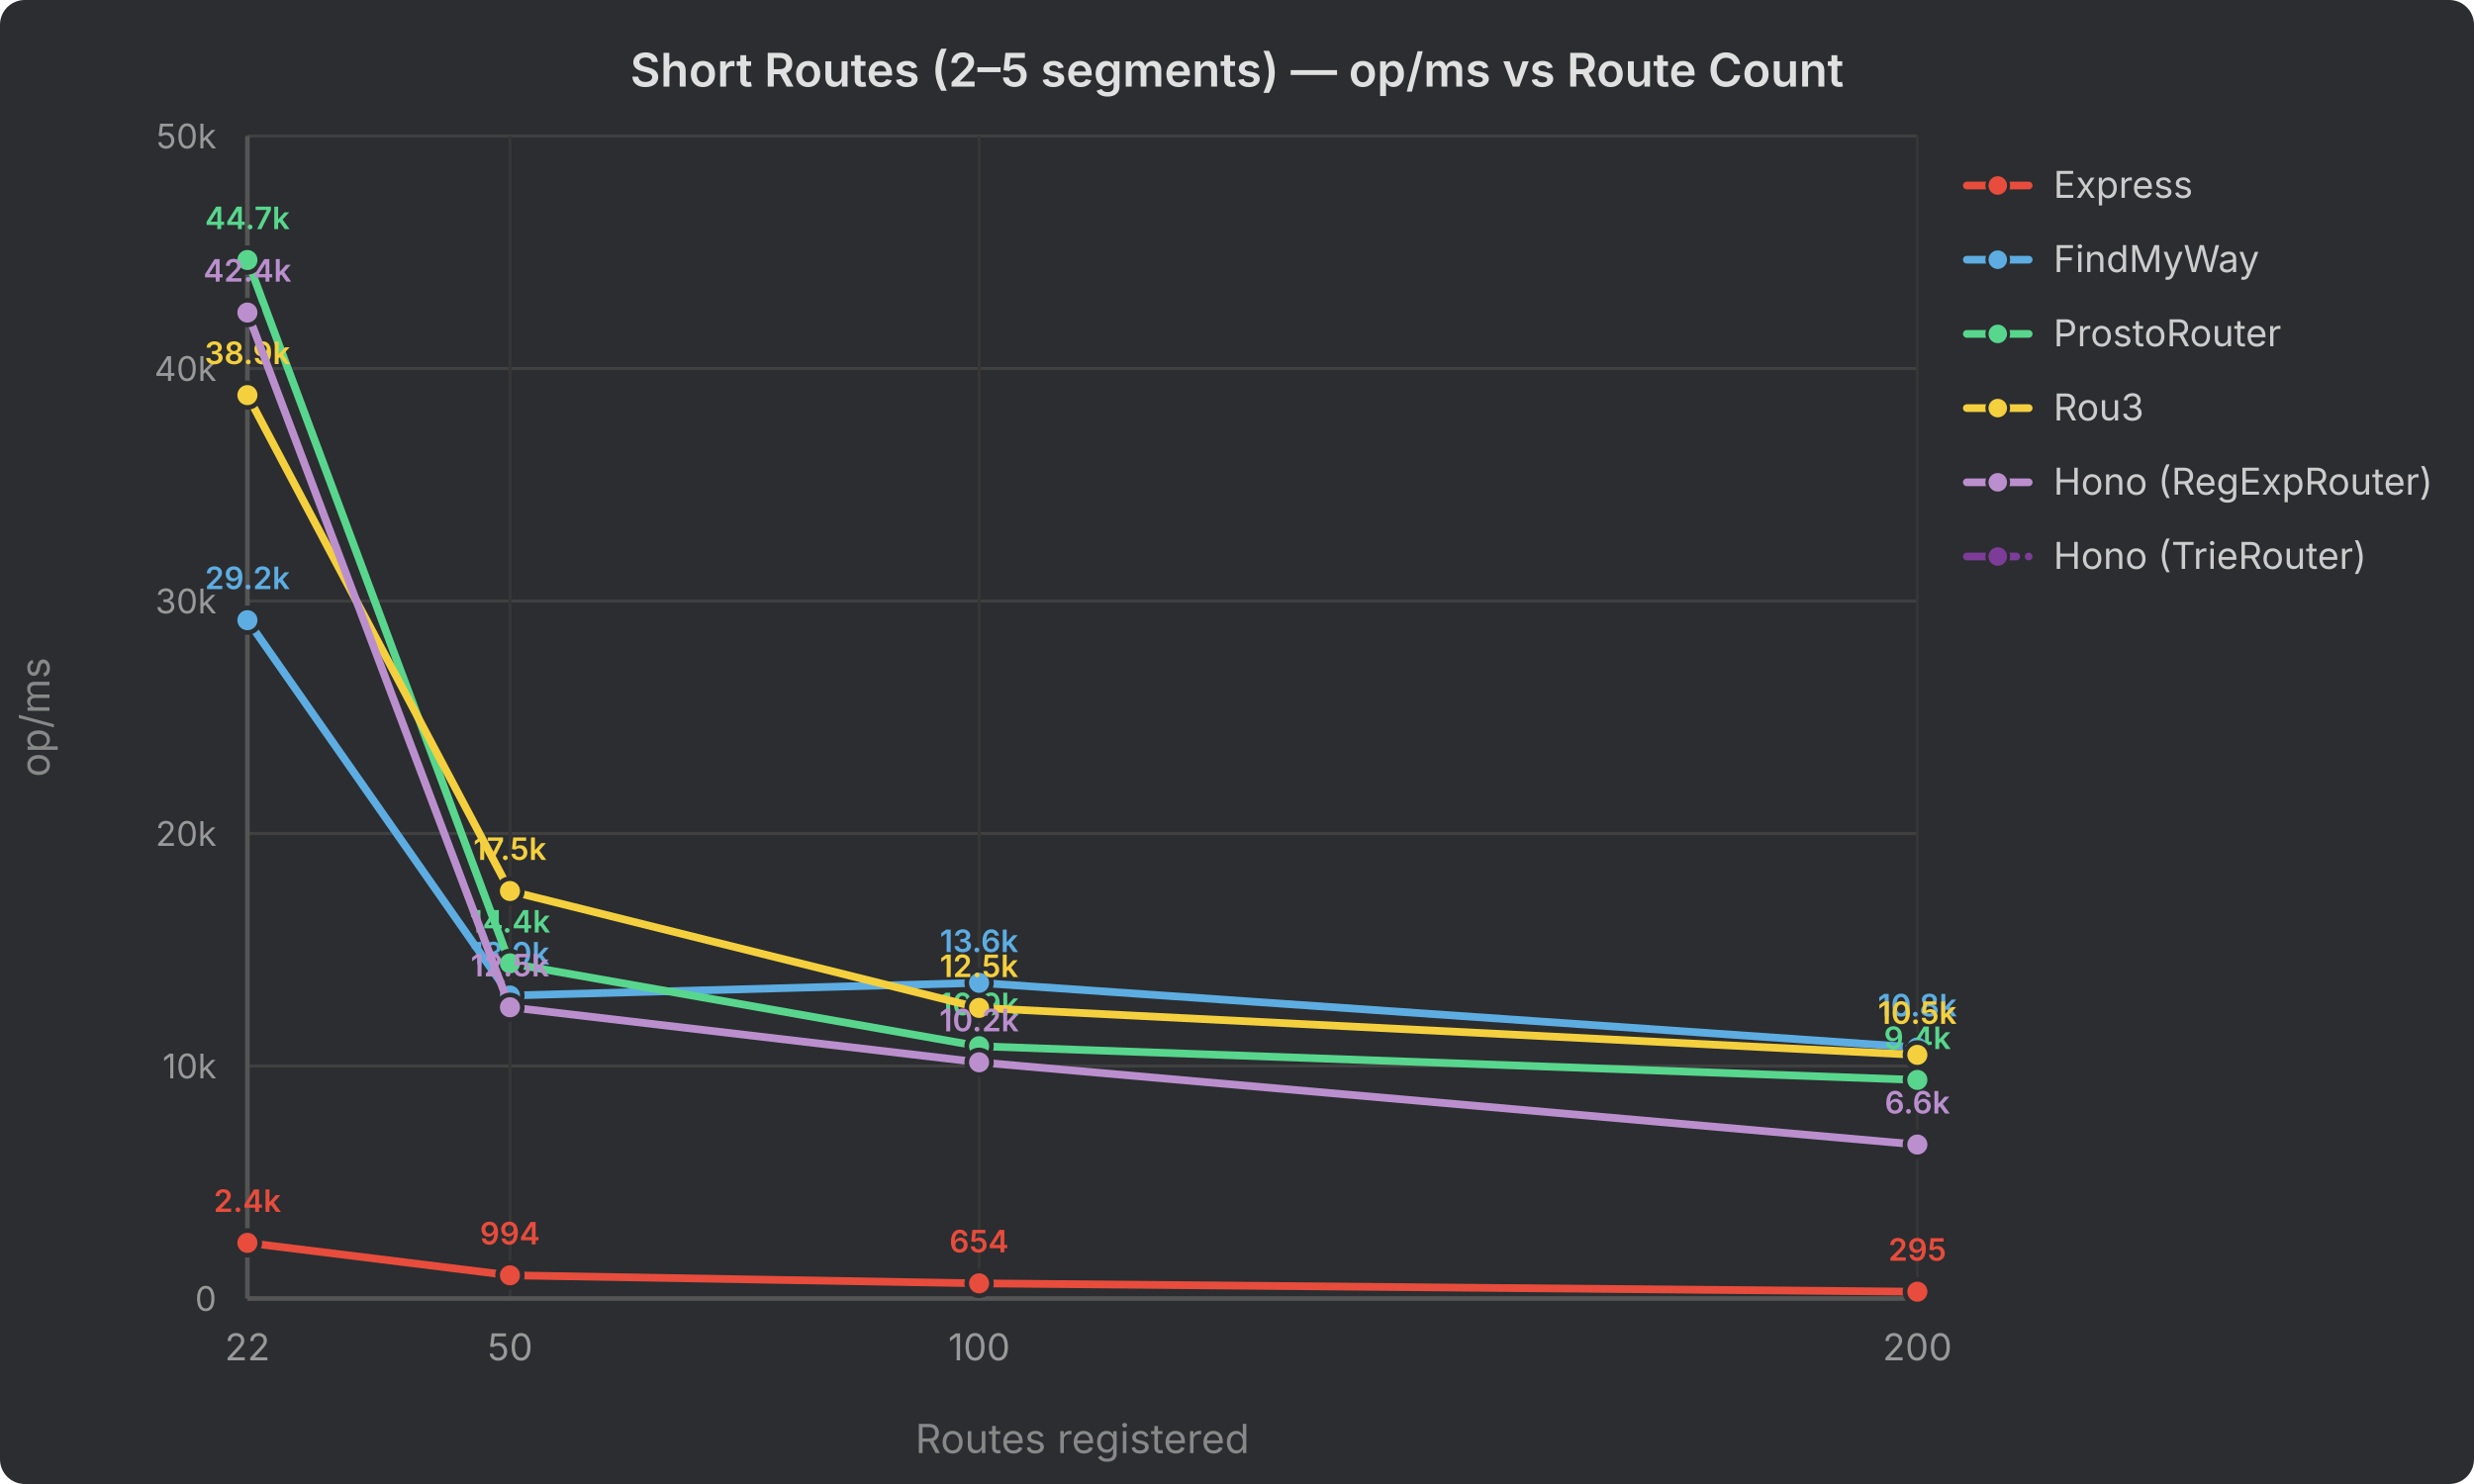
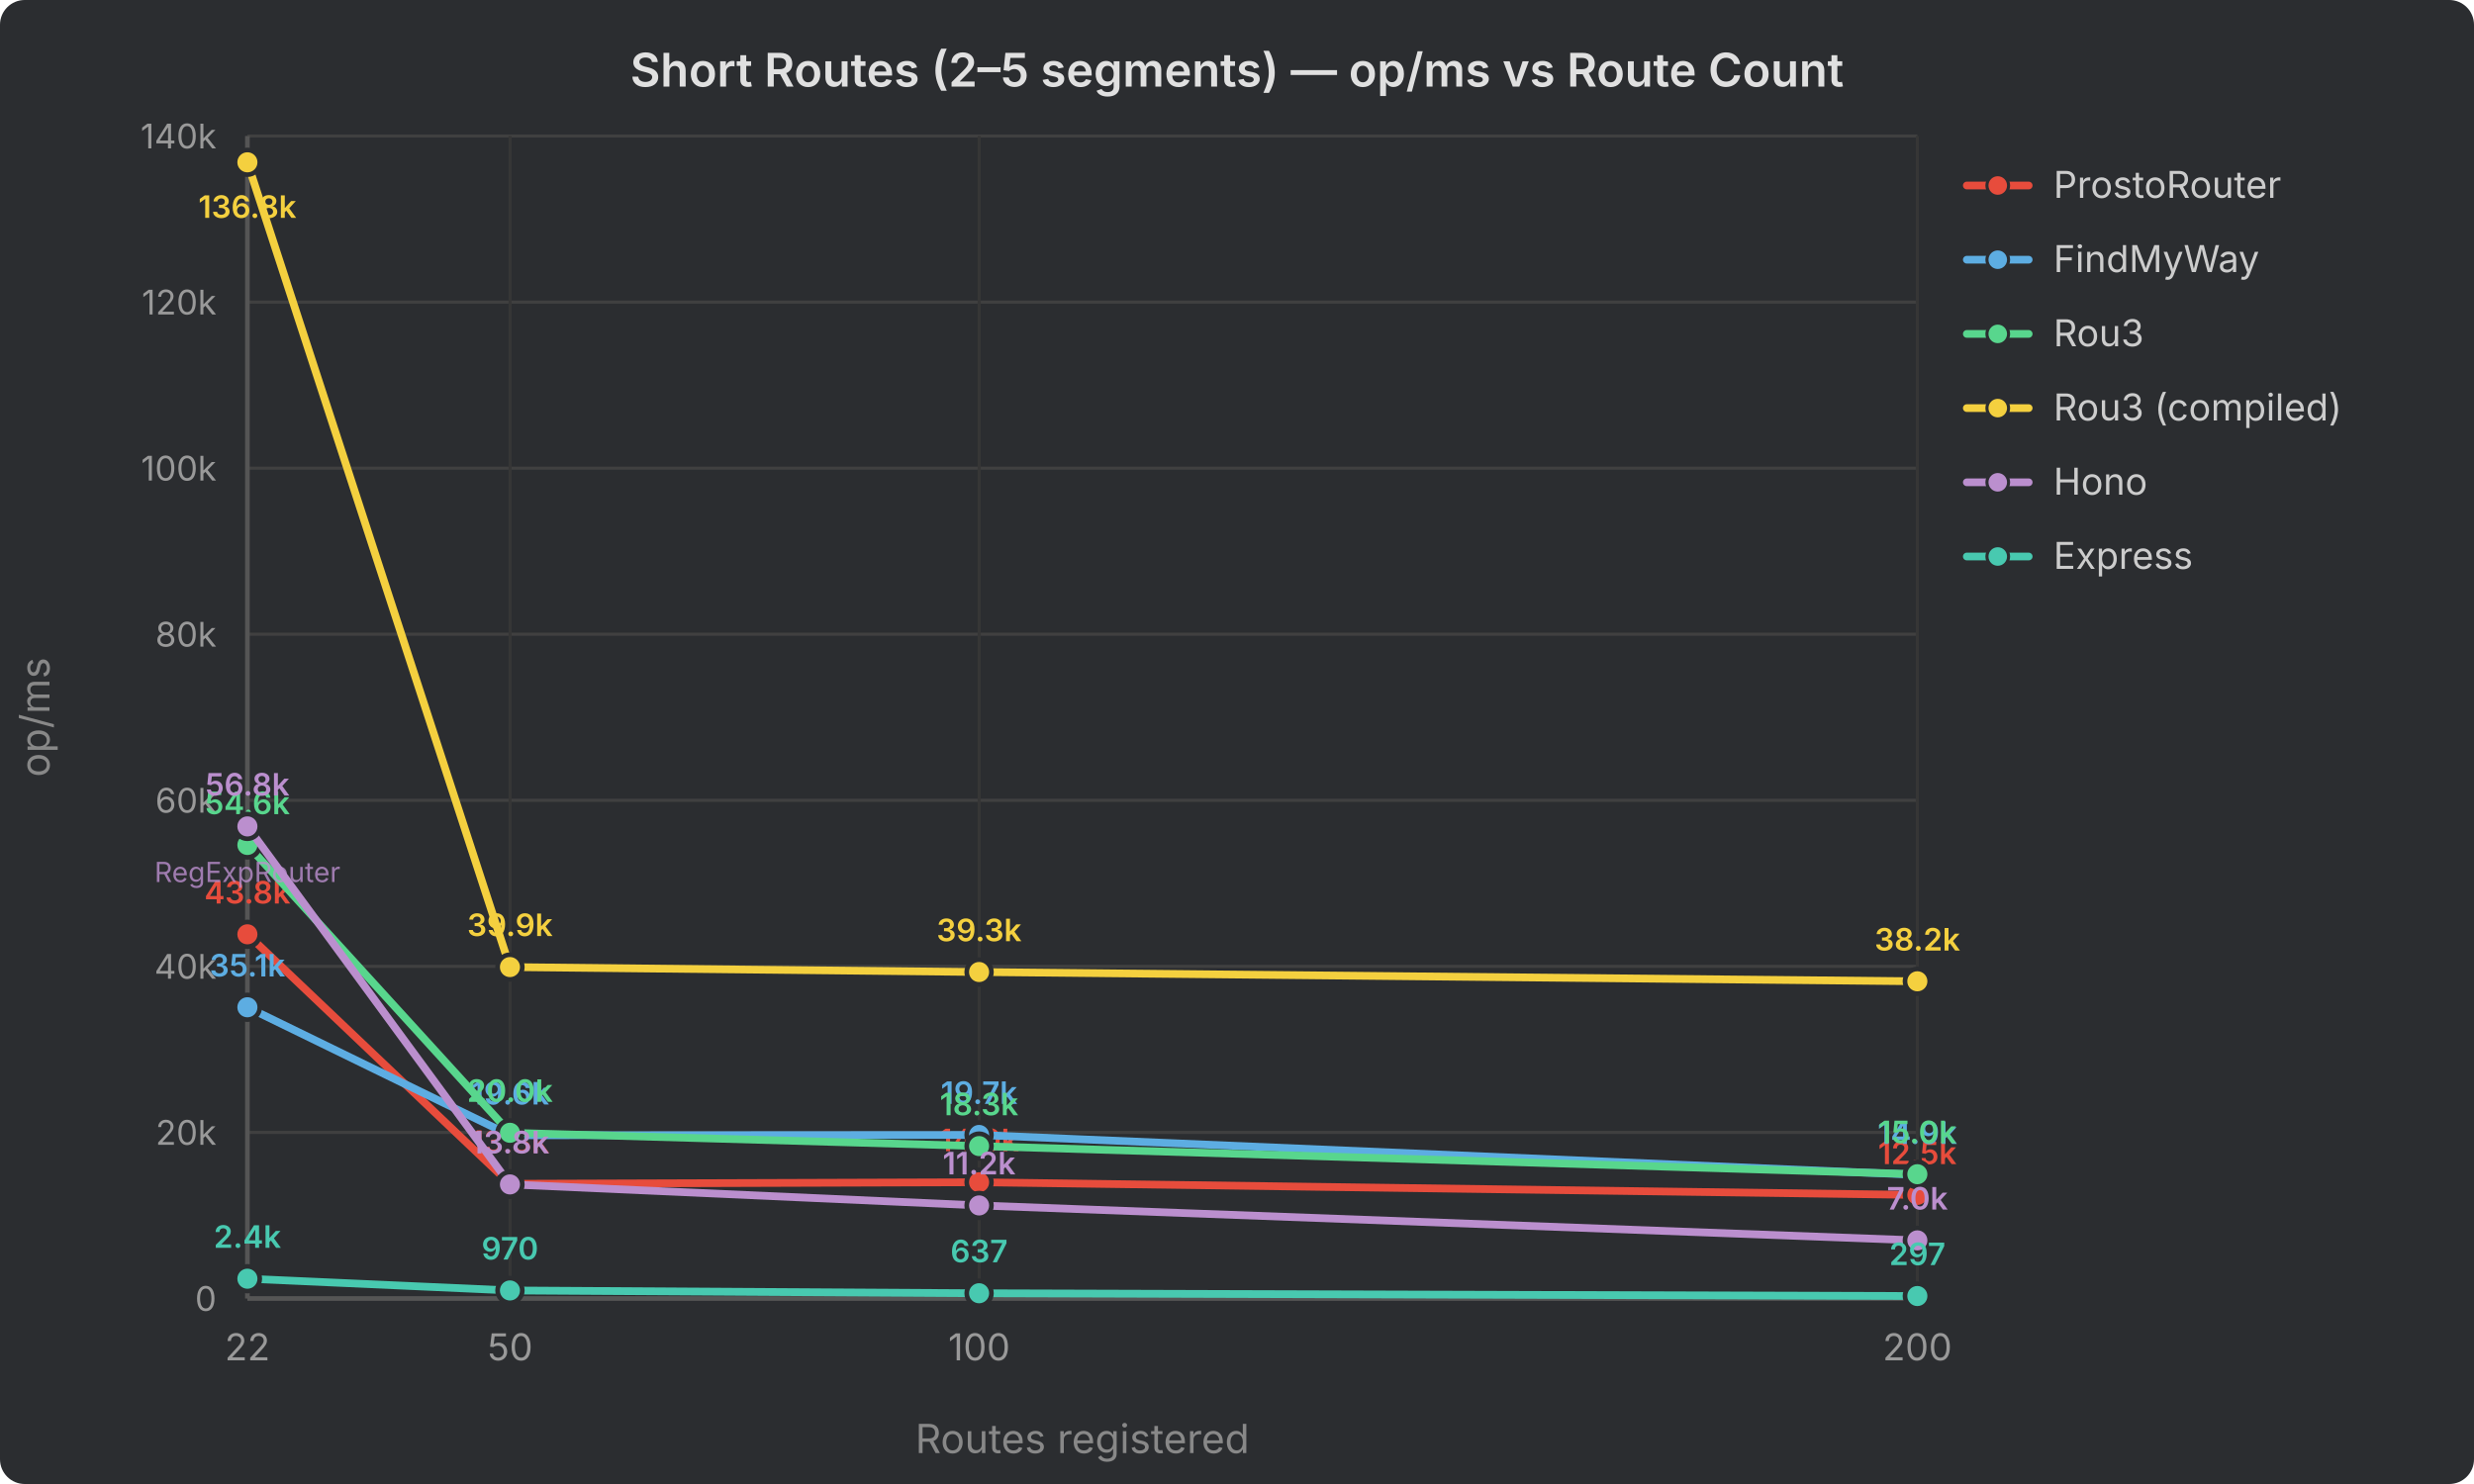
<svg xmlns="http://www.w3.org/2000/svg" viewBox="0 0 800 480" font-family="system-ui,-apple-system,sans-serif" font-size="12">
  <rect width="800" height="480" fill="#2b2d30" rx="8" />
  <text x="400" y="28" text-anchor="middle" font-size="15" font-weight="600" fill="#e0e0e0">Short Routes (2–5 segments) — op/ms vs Route Count</text>
  <line x1="80" y1="420" x2="620" y2="420" stroke="#404040" stroke-width="1" />
  <text x="70" y="424" text-anchor="end" fill="#999" font-size="11">0</text>
-   <line x1="80" y1="344.8" x2="620" y2="344.8" stroke="#404040" stroke-width="1" />
-   <text x="70" y="348.8" text-anchor="end" fill="#999" font-size="11">10k</text>
-   <line x1="80" y1="269.6" x2="620" y2="269.6" stroke="#404040" stroke-width="1" />
-   <text x="70" y="273.6" text-anchor="end" fill="#999" font-size="11">20k</text>
-   <line x1="80" y1="194.4" x2="620" y2="194.4" stroke="#404040" stroke-width="1" />
-   <text x="70" y="198.4" text-anchor="end" fill="#999" font-size="11">30k</text>
-   <line x1="80" y1="119.2" x2="620" y2="119.2" stroke="#404040" stroke-width="1" />
-   <text x="70" y="123.2" text-anchor="end" fill="#999" font-size="11">40k</text>
+   <line x1="80" y1="366.286" x2="620" y2="366.286" stroke="#404040" stroke-width="1" />
+   <text x="70" y="370.286" text-anchor="end" fill="#999" font-size="11">20k</text>
+   <line x1="80" y1="312.571" x2="620" y2="312.571" stroke="#404040" stroke-width="1" />
+   <text x="70" y="316.571" text-anchor="end" fill="#999" font-size="11">40k</text>
+   <line x1="80" y1="258.857" x2="620" y2="258.857" stroke="#404040" stroke-width="1" />
+   <text x="70" y="262.857" text-anchor="end" fill="#999" font-size="11">60k</text>
+   <line x1="80" y1="205.143" x2="620" y2="205.143" stroke="#404040" stroke-width="1" />
+   <text x="70" y="209.143" text-anchor="end" fill="#999" font-size="11">80k</text>
+   <line x1="80" y1="151.429" x2="620" y2="151.429" stroke="#404040" stroke-width="1" />
+   <text x="70" y="155.429" text-anchor="end" fill="#999" font-size="11">100k</text>
+   <line x1="80" y1="97.714" x2="620" y2="97.714" stroke="#404040" stroke-width="1" />
+   <text x="70" y="101.714" text-anchor="end" fill="#999" font-size="11">120k</text>
  <line x1="80" y1="44" x2="620" y2="44" stroke="#404040" stroke-width="1" />
-   <text x="70" y="48" text-anchor="end" fill="#999" font-size="11">50k</text>
+   <text x="70" y="48" text-anchor="end" fill="#999" font-size="11">140k</text>
  <line x1="80" y1="44" x2="80" y2="420" stroke="#363636" stroke-width="1" />
  <text x="80" y="440" text-anchor="middle" fill="#999">22</text>
  <line x1="164.944" y1="44" x2="164.944" y2="420" stroke="#363636" stroke-width="1" />
  <text x="164.944" y="440" text-anchor="middle" fill="#999">50</text>
  <line x1="316.629" y1="44" x2="316.629" y2="420" stroke="#363636" stroke-width="1" />
  <text x="316.629" y="440" text-anchor="middle" fill="#999">100</text>
  <line x1="620" y1="44" x2="620" y2="420" stroke="#363636" stroke-width="1" />
  <text x="620" y="440" text-anchor="middle" fill="#999">200</text>
  <text x="350" y="470" text-anchor="middle" fill="#888" font-size="13">Routes registered</text>
  <text x="16" y="232" text-anchor="middle" fill="#888" font-size="13" transform="rotate(-90,16,232)">op/ms</text>
  <line x1="80" y1="44" x2="80" y2="420" stroke="#555" stroke-width="1.5" />
  <line x1="80" y1="420" x2="620" y2="420" stroke="#555" stroke-width="1.5" />
-   <path d="M80.0,402.0 L164.9,412.5 L316.6,415.1 L620.0,417.8" fill="none" stroke="#e74c3c" stroke-width="2.5" stroke-linejoin="round" stroke-linecap="round" />
-   <circle cx="80.0" cy="402.0" r="4" fill="#e74c3c" stroke="#2b2d30" stroke-width="1.5" />
-   <text x="80.0" y="392.005" text-anchor="middle" fill="#e74c3c" font-size="10" font-weight="600">2.4k</text>
-   <circle cx="164.9" cy="412.5" r="4" fill="#e74c3c" stroke="#2b2d30" stroke-width="1.5" />
-   <text x="164.9" y="402.525" text-anchor="middle" fill="#e74c3c" font-size="10" font-weight="600">994</text>
-   <circle cx="316.6" cy="415.1" r="4" fill="#e74c3c" stroke="#2b2d30" stroke-width="1.5" />
-   <text x="316.6" y="405.082" text-anchor="middle" fill="#e74c3c" font-size="10" font-weight="600">654</text>
-   <circle cx="620.0" cy="417.8" r="4" fill="#e74c3c" stroke="#2b2d30" stroke-width="1.5" />
-   <text x="620.0" y="407.782" text-anchor="middle" fill="#e74c3c" font-size="10" font-weight="600">295</text>
-   <path d="M80.0,200.6 L164.9,322.0 L316.6,317.9 L620.0,338.8" fill="none" stroke="#5dade2" stroke-width="2.5" stroke-linejoin="round" stroke-linecap="round" />
-   <circle cx="80.0" cy="200.6" r="4" fill="#5dade2" stroke="#2b2d30" stroke-width="1.5" />
-   <text x="80.0" y="190.551" text-anchor="middle" fill="#5dade2" font-size="10" font-weight="600">29.2k</text>
-   <circle cx="164.9" cy="322.0" r="4" fill="#5dade2" stroke="#2b2d30" stroke-width="1.5" />
-   <text x="164.9" y="311.954" text-anchor="middle" fill="#5dade2" font-size="10" font-weight="600">13.0k</text>
-   <circle cx="316.6" cy="317.9" r="4" fill="#5dade2" stroke="#2b2d30" stroke-width="1.5" />
-   <text x="316.6" y="307.946" text-anchor="middle" fill="#5dade2" font-size="10" font-weight="600">13.6k</text>
-   <circle cx="620.0" cy="338.8" r="4" fill="#5dade2" stroke="#2b2d30" stroke-width="1.5" />
-   <text x="620.0" y="328.754" text-anchor="middle" fill="#5dade2" font-size="10" font-weight="600">10.8k</text>
-   <path d="M80.0,84.1 L164.9,311.6 L316.6,338.4 L620.0,349.3" fill="none" stroke="#58d68d" stroke-width="2.5" stroke-linejoin="round" stroke-linecap="round" />
-   <circle cx="80.0" cy="84.1" r="4" fill="#58d68d" stroke="#2b2d30" stroke-width="1.5" />
-   <text x="80.0" y="74.119" text-anchor="middle" fill="#58d68d" font-size="10" font-weight="600">44.7k</text>
-   <circle cx="164.9" cy="311.6" r="4" fill="#58d68d" stroke="#2b2d30" stroke-width="1.5" />
-   <text x="164.9" y="301.629" text-anchor="middle" fill="#58d68d" font-size="10" font-weight="600">14.4k</text>
-   <circle cx="316.6" cy="338.4" r="4" fill="#58d68d" stroke="#2b2d30" stroke-width="1.5" />
-   <text x="316.6" y="328.37" text-anchor="middle" fill="#58d68d" font-size="10" font-weight="600">10.9k</text>
-   <circle cx="620.0" cy="349.3" r="4" fill="#58d68d" stroke="#2b2d30" stroke-width="1.5" />
-   <text x="620.0" y="339.312" text-anchor="middle" fill="#58d68d" font-size="10" font-weight="600">9.4k</text>
-   <path d="M80.0,127.8 L164.9,288.2 L316.6,326.0 L620.0,341.2" fill="none" stroke="#f4d03f" stroke-width="2.5" stroke-linejoin="round" stroke-linecap="round" />
-   <circle cx="80.0" cy="127.8" r="4" fill="#f4d03f" stroke="#2b2d30" stroke-width="1.5" />
-   <text x="80.0" y="117.765" text-anchor="middle" fill="#f4d03f" font-size="10" font-weight="600">38.9k</text>
-   <circle cx="164.9" cy="288.2" r="4" fill="#f4d03f" stroke="#2b2d30" stroke-width="1.5" />
-   <text x="164.9" y="278.152" text-anchor="middle" fill="#f4d03f" font-size="10" font-weight="600">17.5k</text>
-   <circle cx="316.6" cy="326.0" r="4" fill="#f4d03f" stroke="#2b2d30" stroke-width="1.5" />
-   <text x="316.6" y="316.038" text-anchor="middle" fill="#f4d03f" font-size="10" font-weight="600">12.5k</text>
-   <circle cx="620.0" cy="341.2" r="4" fill="#f4d03f" stroke="#2b2d30" stroke-width="1.5" />
-   <text x="620.0" y="331.183" text-anchor="middle" fill="#f4d03f" font-size="10" font-weight="600">10.5k</text>
-   <path d="M80.0,101.1 L164.9,325.8 L316.6,343.6 L620.0,370.2" fill="none" stroke="#bb8fce" stroke-width="2.5" stroke-linejoin="round" stroke-linecap="round" />
-   <circle cx="80.0" cy="101.1" r="4" fill="#bb8fce" stroke="#2b2d30" stroke-width="1.5" />
-   <text x="80.0" y="91.084" text-anchor="middle" fill="#bb8fce" font-size="10" font-weight="600">42.4k</text>
-   <circle cx="164.9" cy="325.8" r="4" fill="#bb8fce" stroke="#2b2d30" stroke-width="1.5" />
-   <text x="164.9" y="315.812" text-anchor="middle" fill="#bb8fce" font-size="10" font-weight="600">12.5k</text>
-   <circle cx="316.6" cy="343.6" r="4" fill="#bb8fce" stroke="#2b2d30" stroke-width="1.5" />
-   <text x="316.6" y="333.582" text-anchor="middle" fill="#bb8fce" font-size="10" font-weight="600">10.2k</text>
-   <circle cx="620.0" cy="370.2" r="4" fill="#bb8fce" stroke="#2b2d30" stroke-width="1.5" />
-   <text x="620.0" y="360.165" text-anchor="middle" fill="#bb8fce" font-size="10" font-weight="600">6.6k</text>
+   <path d="M80.0,302.2 L164.9,382.9 L316.6,382.4 L620.0,386.5" fill="none" stroke="#e74c3c" stroke-width="2.5" stroke-linejoin="round" stroke-linecap="round" />
+   <circle cx="80.0" cy="302.2" r="4" fill="#e74c3c" stroke="#2b2d30" stroke-width="1.5" />
+   <text x="80.0" y="292.242" text-anchor="middle" fill="#e74c3c" font-size="10" font-weight="600">43.8k</text>
+   <circle cx="164.9" cy="382.9" r="4" fill="#e74c3c" stroke="#2b2d30" stroke-width="1.5" />
+   <text x="164.9" y="372.897" text-anchor="middle" fill="#e74c3c" font-size="10" font-weight="600">13.8k</text>
+   <circle cx="316.6" cy="382.4" r="4" fill="#e74c3c" stroke="#2b2d30" stroke-width="1.5" />
+   <text x="316.6" y="372.352" text-anchor="middle" fill="#e74c3c" font-size="10" font-weight="600">14.0k</text>
+   <circle cx="620.0" cy="386.5" r="4" fill="#e74c3c" stroke="#2b2d30" stroke-width="1.5" />
+   <text x="620.0" y="376.544" text-anchor="middle" fill="#e74c3c" font-size="10" font-weight="600">12.5k</text>
+   <path d="M80.0,325.8 L164.9,367.2 L316.6,367.1 L620.0,380.0" fill="none" stroke="#5dade2" stroke-width="2.5" stroke-linejoin="round" stroke-linecap="round" />
+   <circle cx="80.0" cy="325.8" r="4" fill="#5dade2" stroke="#2b2d30" stroke-width="1.5" />
+   <text x="80.0" y="315.844" text-anchor="middle" fill="#5dade2" font-size="10" font-weight="600">35.1k</text>
+   <circle cx="164.9" cy="367.2" r="4" fill="#5dade2" stroke="#2b2d30" stroke-width="1.5" />
+   <text x="164.9" y="357.25" text-anchor="middle" fill="#5dade2" font-size="10" font-weight="600">19.6k</text>
+   <circle cx="316.6" cy="367.1" r="4" fill="#5dade2" stroke="#2b2d30" stroke-width="1.5" />
+   <text x="316.6" y="357.062" text-anchor="middle" fill="#5dade2" font-size="10" font-weight="600">19.7k</text>
+   <circle cx="620.0" cy="380.0" r="4" fill="#5dade2" stroke="#2b2d30" stroke-width="1.5" />
+   <text x="620.0" y="370.012" text-anchor="middle" fill="#5dade2" font-size="10" font-weight="600">14.9k</text>
+   <path d="M80.0,273.3 L164.9,366.4 L316.6,370.7 L620.0,379.8" fill="none" stroke="#58d68d" stroke-width="2.5" stroke-linejoin="round" stroke-linecap="round" />
+   <circle cx="80.0" cy="273.3" r="4" fill="#58d68d" stroke="#2b2d30" stroke-width="1.5" />
+   <text x="80.0" y="263.333" text-anchor="middle" fill="#58d68d" font-size="10" font-weight="600">54.6k</text>
+   <circle cx="164.9" cy="366.4" r="4" fill="#58d68d" stroke="#2b2d30" stroke-width="1.5" />
+   <text x="164.9" y="356.393" text-anchor="middle" fill="#58d68d" font-size="10" font-weight="600">20.0k</text>
+   <circle cx="316.6" cy="370.7" r="4" fill="#58d68d" stroke="#2b2d30" stroke-width="1.5" />
+   <text x="316.6" y="360.731" text-anchor="middle" fill="#58d68d" font-size="10" font-weight="600">18.3k</text>
+   <circle cx="620.0" cy="379.8" r="4" fill="#58d68d" stroke="#2b2d30" stroke-width="1.5" />
+   <text x="620.0" y="369.765" text-anchor="middle" fill="#58d68d" font-size="10" font-weight="600">15.0k</text>
+   <path d="M80.0,52.5 L164.9,312.8 L316.6,314.4 L620.0,317.4" fill="none" stroke="#f4d03f" stroke-width="2.5" stroke-linejoin="round" stroke-linecap="round" />
+   <circle cx="80.0" cy="52.5" r="4" fill="#f4d03f" stroke="#2b2d30" stroke-width="1.5" />
+   <text x="80.0" y="70.471" text-anchor="middle" fill="#f4d03f" font-size="10" font-weight="600">136.8k</text>
+   <circle cx="164.9" cy="312.8" r="4" fill="#f4d03f" stroke="#2b2d30" stroke-width="1.5" />
+   <text x="164.9" y="302.762" text-anchor="middle" fill="#f4d03f" font-size="10" font-weight="600">39.9k</text>
+   <circle cx="316.6" cy="314.4" r="4" fill="#f4d03f" stroke="#2b2d30" stroke-width="1.5" />
+   <text x="316.6" y="304.43" text-anchor="middle" fill="#f4d03f" font-size="10" font-weight="600">39.3k</text>
+   <circle cx="620.0" cy="317.4" r="4" fill="#f4d03f" stroke="#2b2d30" stroke-width="1.5" />
+   <text x="620.0" y="307.449" text-anchor="middle" fill="#f4d03f" font-size="10" font-weight="600">38.2k</text>
+   <path d="M80.0,267.3 L164.9,383.1 L316.6,389.9 L620.0,401.2" fill="none" stroke="#bb8fce" stroke-width="2.5" stroke-linejoin="round" stroke-linecap="round" />
+   <circle cx="80.0" cy="267.3" r="4" fill="#bb8fce" stroke="#2b2d30" stroke-width="1.5" />
+   <text x="80.0" y="257.32" text-anchor="middle" fill="#bb8fce" font-size="10" font-weight="600">56.8k</text>
+   <text x="80.0" y="285.3" text-anchor="middle" fill="#bb8fce" font-size="9" opacity="0.8">RegExpRouter</text>
+   <circle cx="164.9" cy="383.1" r="4" fill="#bb8fce" stroke="#2b2d30" stroke-width="1.5" />
+   <text x="164.9" y="373.069" text-anchor="middle" fill="#bb8fce" font-size="10" font-weight="600">13.8k</text>
+   <circle cx="316.6" cy="389.9" r="4" fill="#bb8fce" stroke="#2b2d30" stroke-width="1.5" />
+   <text x="316.6" y="379.85" text-anchor="middle" fill="#bb8fce" font-size="10" font-weight="600">11.2k</text>
+   <circle cx="620.0" cy="401.2" r="4" fill="#bb8fce" stroke="#2b2d30" stroke-width="1.5" />
+   <text x="620.0" y="391.227" text-anchor="middle" fill="#bb8fce" font-size="10" font-weight="600">7.0k</text>
+   <path d="M80.0,413.6 L164.9,417.4 L316.6,418.3 L620.0,419.2" fill="none" stroke="#48c9b0" stroke-width="2.5" stroke-linejoin="round" stroke-linecap="round" />
+   <circle cx="80.0" cy="413.6" r="4" fill="#48c9b0" stroke="#2b2d30" stroke-width="1.5" />
+   <text x="80.0" y="403.597" text-anchor="middle" fill="#48c9b0" font-size="10" font-weight="600">2.4k</text>
+   <circle cx="164.9" cy="417.4" r="4" fill="#48c9b0" stroke="#2b2d30" stroke-width="1.5" />
+   <text x="164.9" y="407.395" text-anchor="middle" fill="#48c9b0" font-size="10" font-weight="600">970</text>
+   <circle cx="316.6" cy="418.3" r="4" fill="#48c9b0" stroke="#2b2d30" stroke-width="1.5" />
+   <text x="316.6" y="408.289" text-anchor="middle" fill="#48c9b0" font-size="10" font-weight="600">637</text>
+   <circle cx="620.0" cy="419.2" r="4" fill="#48c9b0" stroke="#2b2d30" stroke-width="1.5" />
+   <text x="620.0" y="409.202" text-anchor="middle" fill="#48c9b0" font-size="10" font-weight="600">297</text>
  <line x1="636" y1="60" x2="656" y2="60" stroke="#e74c3c" stroke-width="2.5" stroke-linecap="round" />
  <circle cx="646" cy="60" r="3.5" fill="#e74c3c" stroke="#2b2d30" stroke-width="1" />
-   <text x="664" y="64" fill="#ccc" font-size="12">Express</text>
+   <text x="664" y="64" fill="#ccc" font-size="12">ProstoRouter</text>
  <line x1="636" y1="84" x2="656" y2="84" stroke="#5dade2" stroke-width="2.5" stroke-linecap="round" />
  <circle cx="646" cy="84" r="3.5" fill="#5dade2" stroke="#2b2d30" stroke-width="1" />
  <text x="664" y="88" fill="#ccc" font-size="12">FindMyWay</text>
  <line x1="636" y1="108" x2="656" y2="108" stroke="#58d68d" stroke-width="2.5" stroke-linecap="round" />
  <circle cx="646" cy="108" r="3.5" fill="#58d68d" stroke="#2b2d30" stroke-width="1" />
-   <text x="664" y="112" fill="#ccc" font-size="12">ProstoRouter</text>
+   <text x="664" y="112" fill="#ccc" font-size="12">Rou3</text>
  <line x1="636" y1="132" x2="656" y2="132" stroke="#f4d03f" stroke-width="2.5" stroke-linecap="round" />
  <circle cx="646" cy="132" r="3.5" fill="#f4d03f" stroke="#2b2d30" stroke-width="1" />
-   <text x="664" y="136" fill="#ccc" font-size="12">Rou3</text>
+   <text x="664" y="136" fill="#ccc" font-size="12">Rou3 (compiled)</text>
  <line x1="636" y1="156" x2="656" y2="156" stroke="#bb8fce" stroke-width="2.5" stroke-linecap="round" />
  <circle cx="646" cy="156" r="3.5" fill="#bb8fce" stroke="#2b2d30" stroke-width="1" />
-   <text x="664" y="160" fill="#ccc" font-size="12">Hono (RegExpRouter)</text>
-   <line x1="636" y1="180" x2="656" y2="180" stroke="#7d3c98" stroke-width="2.5" stroke-linecap="round" stroke-dasharray="6,4" />
-   <circle cx="646" cy="180" r="3.5" fill="#7d3c98" stroke="#2b2d30" stroke-width="1" />
-   <text x="664" y="184" fill="#ccc" font-size="12">Hono (TrieRouter)</text>
+   <text x="664" y="160" fill="#ccc" font-size="12">Hono</text>
+   <line x1="636" y1="180" x2="656" y2="180" stroke="#48c9b0" stroke-width="2.5" stroke-linecap="round" />
+   <circle cx="646" cy="180" r="3.5" fill="#48c9b0" stroke="#2b2d30" stroke-width="1" />
+   <text x="664" y="184" fill="#ccc" font-size="12">Express</text>
</svg>
